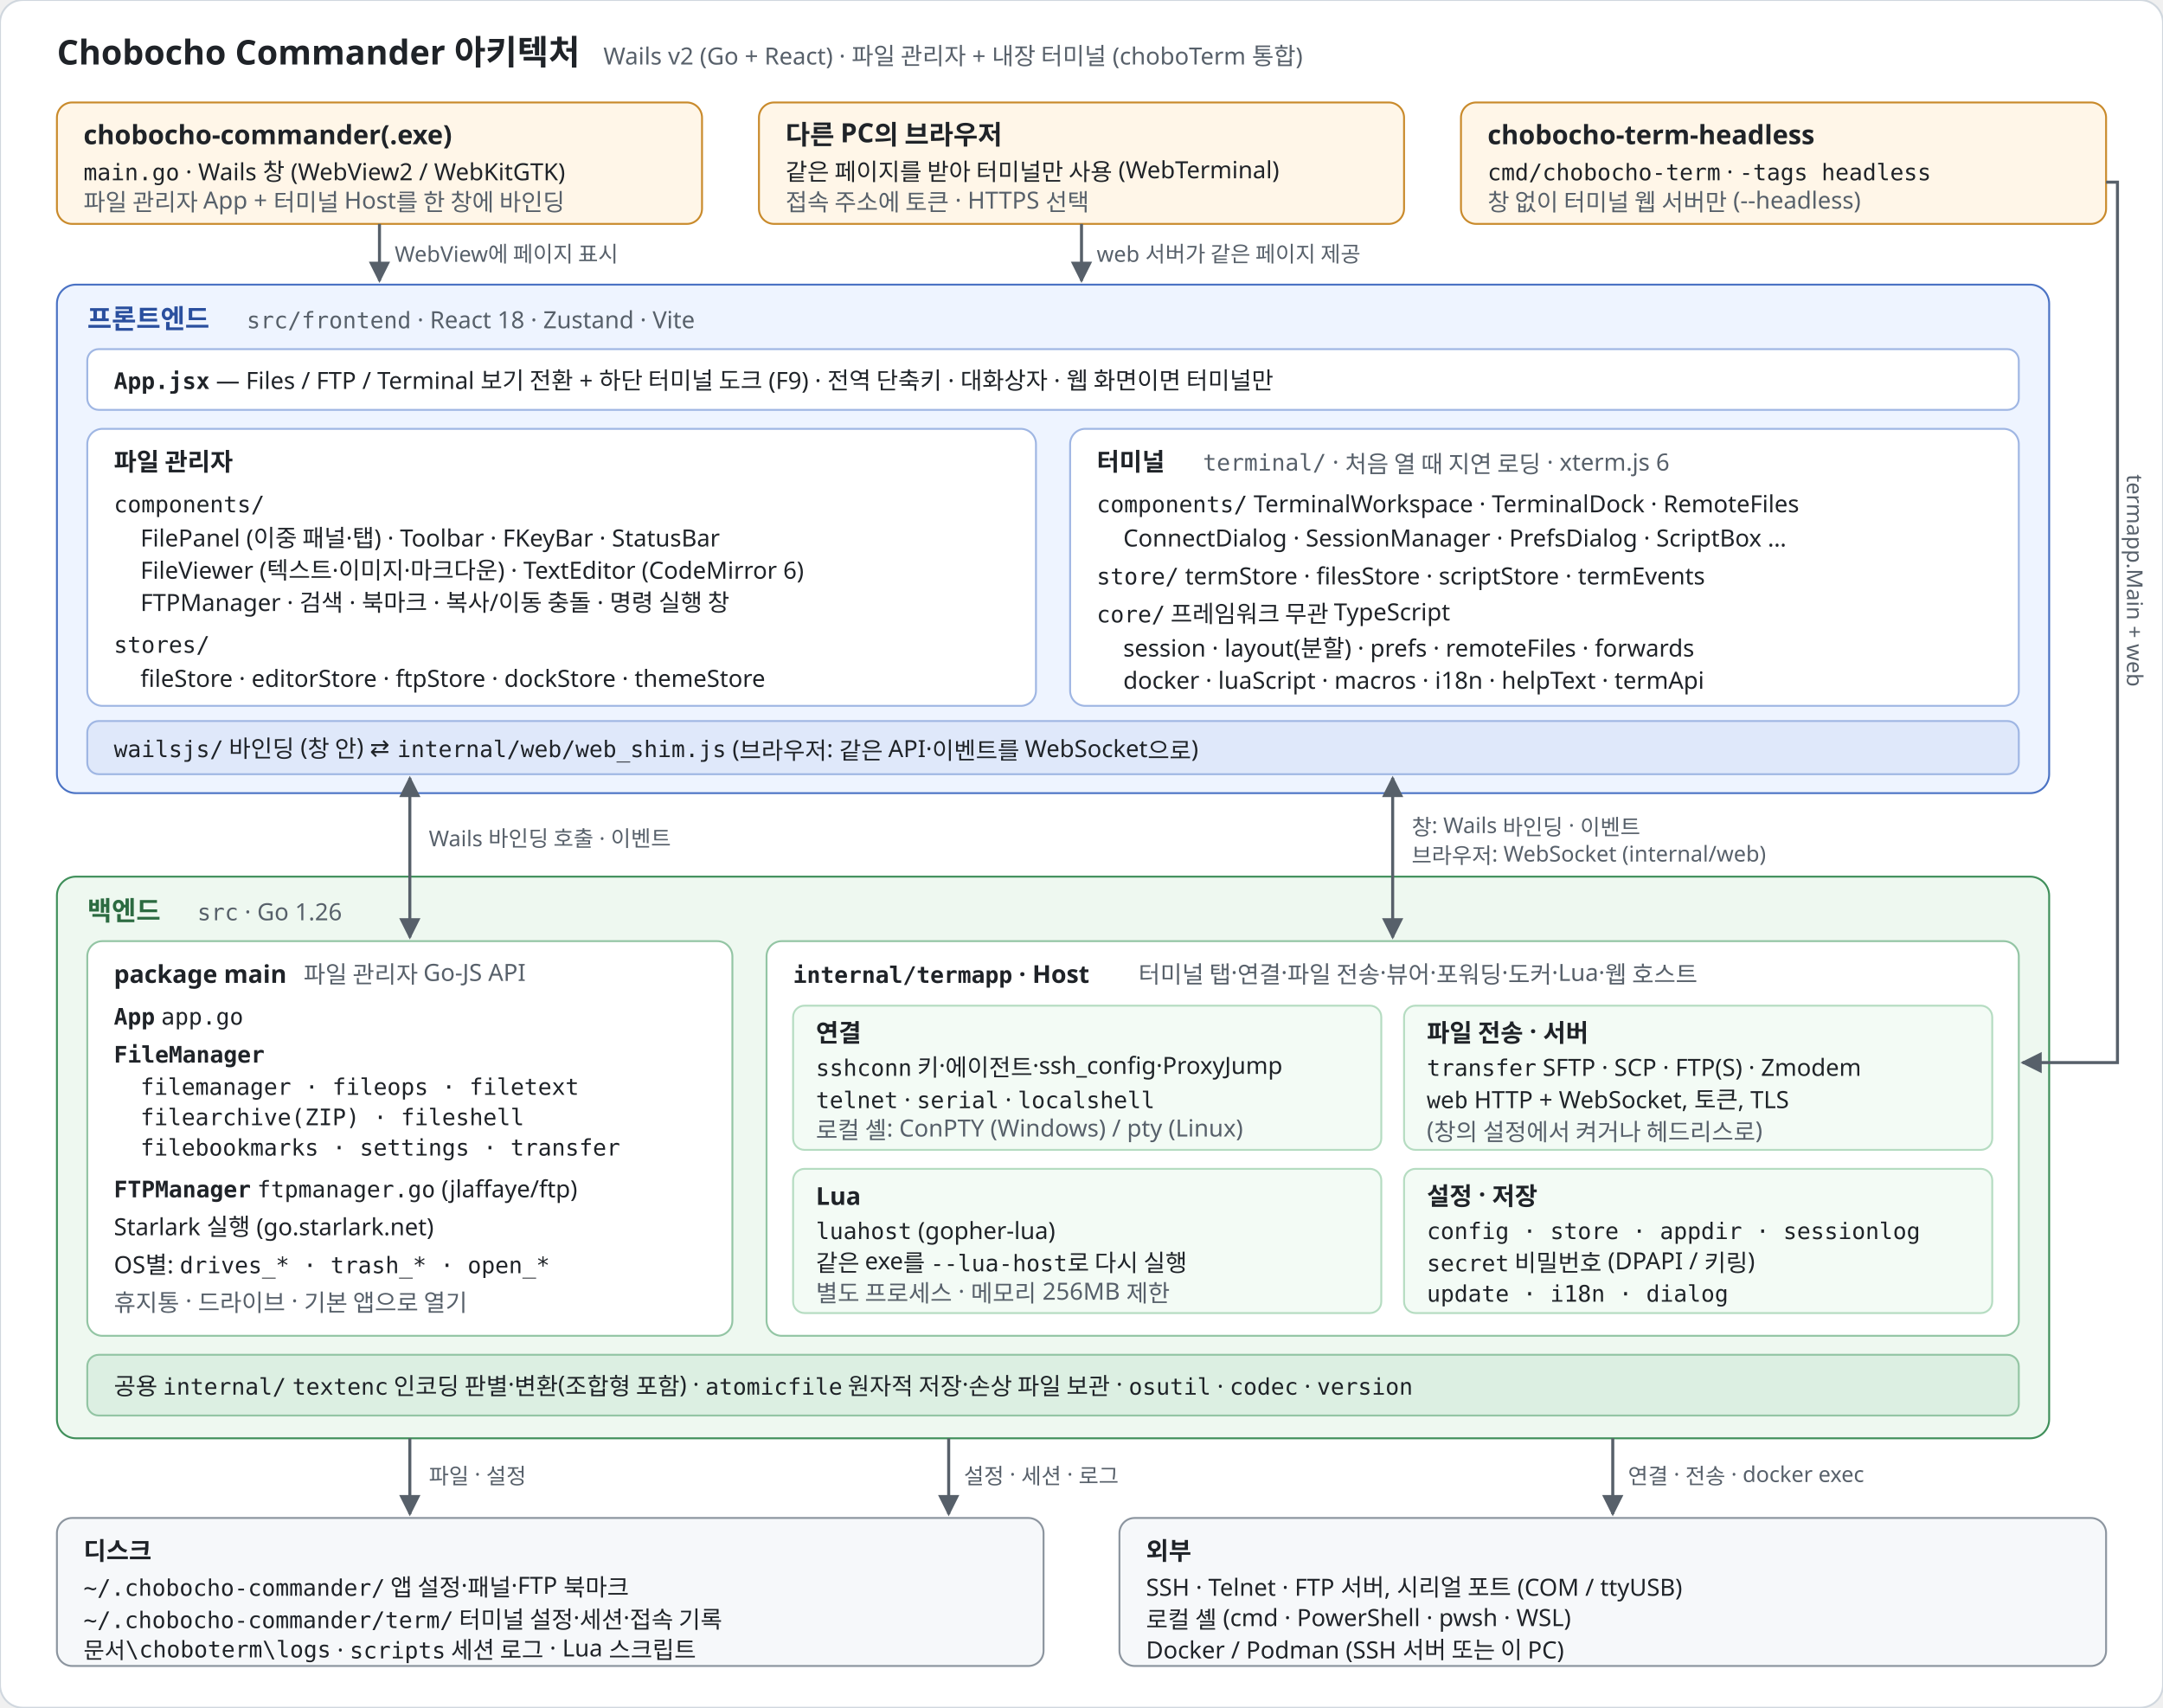
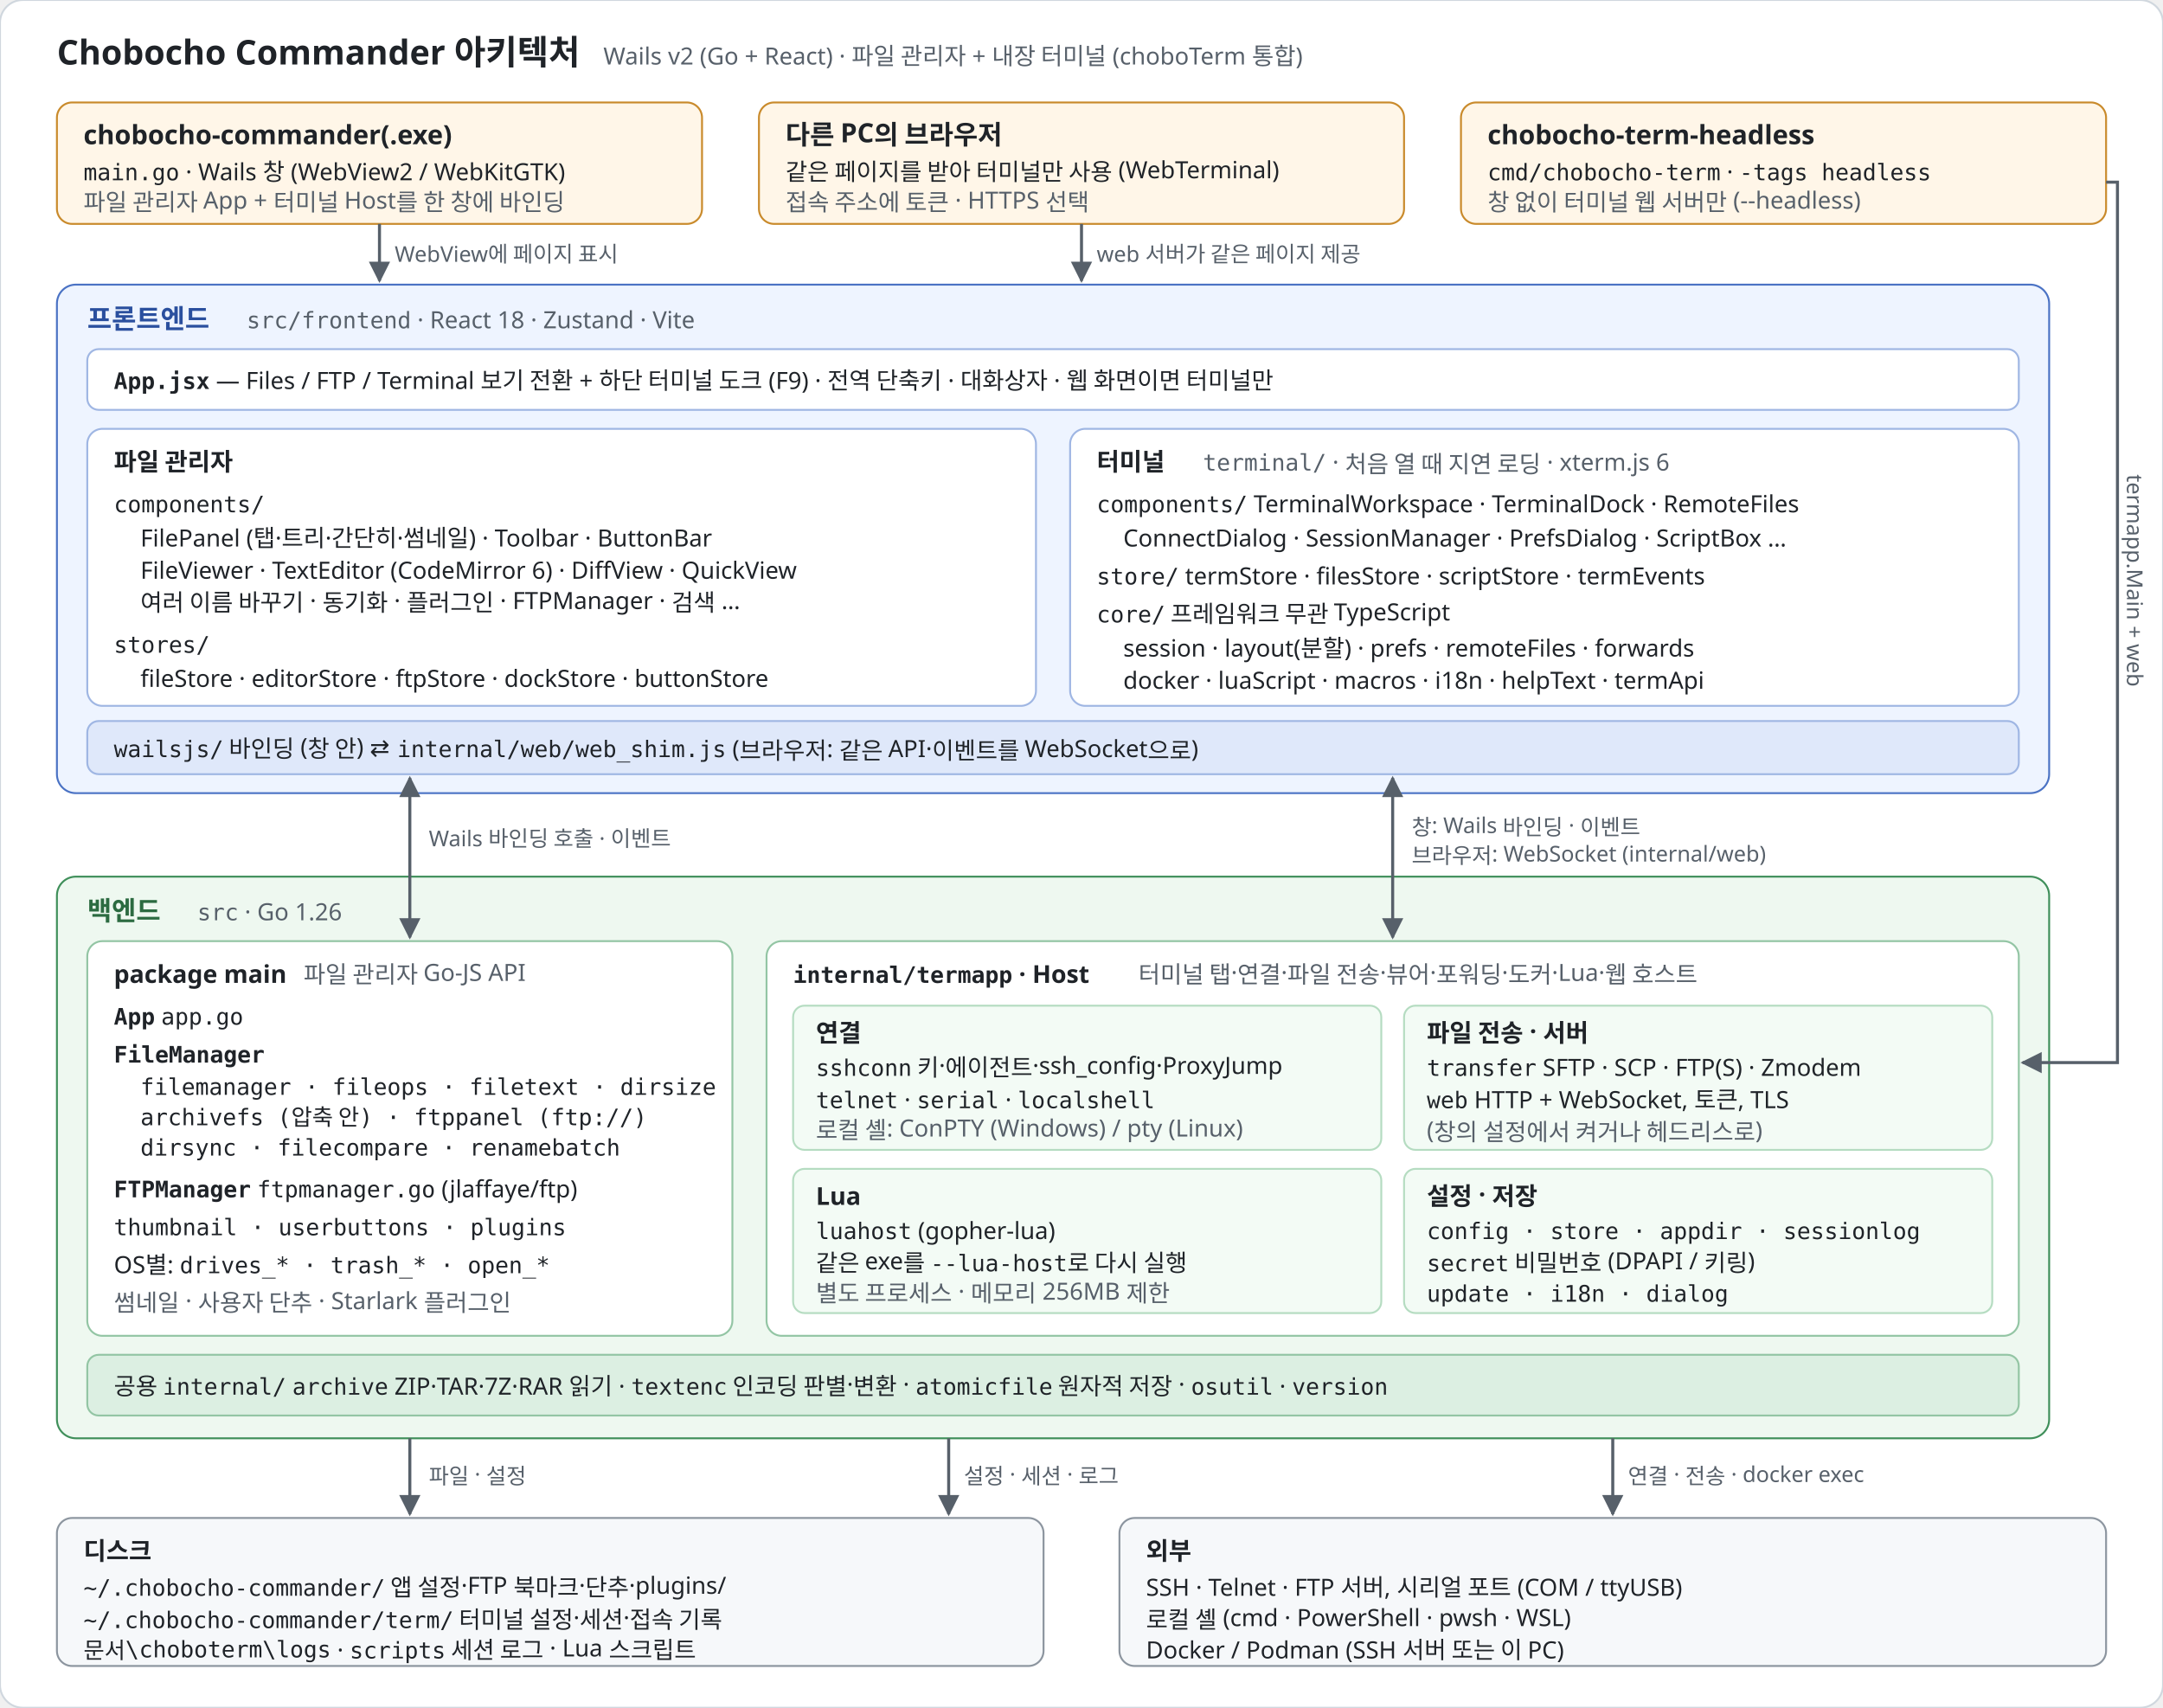
<svg xmlns="http://www.w3.org/2000/svg" width="1140" height="900" viewBox="0 0 1140 900" font-family="'Segoe UI', 'Malgun Gothic', 'Apple SD Gothic Neo', 'Noto Sans KR', sans-serif" font-size="12.5" fill="#1f2328">
  <defs>
    <marker id="arr" viewBox="0 0 10 10" refX="9" refY="5" markerWidth="7" markerHeight="7" orient="auto-start-reverse">
      <path d="M0,0 L10,5 L0,10 z" fill="#57606a" />
    </marker>
    <style>
      .t  { font-size: 14px; font-weight: 700; }
      .h  { font-size: 13px; font-weight: 700; }
      .m  { font-family: 'Cascadia Mono', Consolas, 'JetBrains Mono', monospace; font-size: 12px; }
      .d  { fill: #57606a; }
      .ln { stroke: #57606a; stroke-width: 1.6; fill: none; marker-end: url(#arr); }
      .lb { font-size: 11.5px; fill: #57606a; }
    </style>
  </defs>
  <rect x="0" y="0" width="1140" height="900" rx="12" fill="#ffffff" stroke="#d0d7de" />
  <text x="30" y="34" font-size="18" font-weight="700">Chobocho Commander 아키텍처</text>
  <text x="318" y="34" class="d">Wails v2 (Go + React) · 파일 관리자 + 내장 터미널 (choboTerm 통합)</text>
  <g>
    <rect x="30" y="54" width="340" height="64" rx="8" fill="#fff6e8" stroke="#c98a2b" />
    <text x="44" y="76" class="t">chobocho-commander(.exe)</text>
    <text x="44" y="95">
      <tspan class="m">main.go</tspan> · Wails 창 (WebView2 / WebKitGTK)</text>
    <text x="44" y="111" class="d">파일 관리자 App + 터미널 Host를 한 창에 바인딩</text>
    <rect x="400" y="54" width="340" height="64" rx="8" fill="#fff6e8" stroke="#c98a2b" />
    <text x="414" y="76" class="t">다른 PC의 브라우저</text>
    <text x="414" y="95">같은 페이지를 받아 터미널만 사용 (WebTerminal)</text>
    <text x="414" y="111" class="d">접속 주소에 토큰 · HTTPS 선택</text>
    <rect x="770" y="54" width="340" height="64" rx="8" fill="#fff6e8" stroke="#c98a2b" />
    <text x="784" y="76" class="t">chobocho-term-headless</text>
    <text x="784" y="95">
      <tspan class="m">cmd/chobocho-term</tspan> · <tspan class="m">-tags headless</tspan>
    </text>
    <text x="784" y="111" class="d">창 없이 터미널 웹 서버만 (--headless)</text>
  </g>
  <rect x="30" y="150" width="1050" height="268" rx="10" fill="#eef4ff" stroke="#4a72c4" />
  <text x="46" y="173" class="t" fill="#2a4f9e">프론트엔드</text>
  <text x="130" y="173" class="d">
    <tspan class="m">src/frontend</tspan> · React 18 · Zustand · Vite</text>
  <rect x="46" y="184" width="1018" height="32" rx="6" fill="#ffffff" stroke="#9fb6e3" />
  <text x="60" y="205">
    <tspan class="m" font-weight="700">App.jsx</tspan>  —  Files / FTP / Terminal 보기 전환 + 하단 터미널 도크 (F9) · 전역 단축키 · 대화상자 · 웹 화면이면 터미널만</text>
  <rect x="46" y="226" width="500" height="146" rx="8" fill="#ffffff" stroke="#9fb6e3" />
  <text x="60" y="248" class="h">파일 관리자</text>
  <text x="60" y="270">
    <tspan class="m">components/</tspan>
  </text>
-   <text x="74" y="288">FilePanel (이중 패널·탭) · Toolbar · FKeyBar · StatusBar</text>
-   <text x="74" y="305">FileViewer (텍스트·이미지·마크다운) · TextEditor (CodeMirror 6)</text>
-   <text x="74" y="322">FTPManager · 검색 · 북마크 · 복사/이동 충돌 · 명령 실행 창</text>
+   <text x="74" y="288">FilePanel (탭·트리·간단히·썸네일) · Toolbar · ButtonBar</text>
+   <text x="74" y="305">FileViewer · TextEditor (CodeMirror 6) · DiffView · QuickView</text>
+   <text x="74" y="322">여러 이름 바꾸기 · 동기화 · 플러그인 · FTPManager · 검색 …</text>
  <text x="60" y="344">
    <tspan class="m">stores/</tspan>
  </text>
-   <text x="74" y="362">fileStore · editorStore · ftpStore · dockStore · themeStore</text>
+   <text x="74" y="362">fileStore · editorStore · ftpStore · dockStore · buttonStore</text>
  <rect x="564" y="226" width="500" height="146" rx="8" fill="#ffffff" stroke="#9fb6e3" />
  <text x="578" y="248" class="h">터미널</text>
  <text x="634" y="248" class="d">
    <tspan class="m">terminal/</tspan> · 처음 열 때 지연 로딩 · xterm.js 6</text>
  <text x="578" y="270">
    <tspan class="m">components/</tspan> TerminalWorkspace · TerminalDock · RemoteFiles</text>
  <text x="592" y="288">ConnectDialog · SessionManager · PrefsDialog · ScriptBox …</text>
  <text x="578" y="308">
    <tspan class="m">store/</tspan> termStore · filesStore · scriptStore · termEvents</text>
  <text x="578" y="328">
    <tspan class="m">core/</tspan> 프레임워크 무관 TypeScript</text>
  <text x="592" y="346">session · layout(분할) · prefs · remoteFiles · forwards</text>
  <text x="592" y="363">docker · luaScript · macros · i18n · helpText · termApi</text>
  <rect x="46" y="380" width="1018" height="28" rx="6" fill="#dfe8fa" stroke="#9fb6e3" />
  <text x="60" y="399">
    <tspan class="m">wailsjs/</tspan> 바인딩 (창 안)   ⇄   <tspan class="m">internal/web/web_shim.js</tspan> (브라우저: 같은 API·이벤트를 WebSocket으로)</text>
  <rect x="30" y="462" width="1050" height="296" rx="10" fill="#eef8f0" stroke="#3f8f5a" />
  <text x="46" y="485" class="t" fill="#2c6b41">백엔드</text>
  <text x="104" y="485" class="d">
    <tspan class="m">src</tspan> · Go 1.26</text>
  <rect x="46" y="496" width="340" height="208" rx="8" fill="#ffffff" stroke="#93c5a4" />
  <text x="60" y="518" class="h">package main</text>
  <text x="160" y="518" class="d">파일 관리자 Go-JS API</text>
  <text x="60" y="540">
    <tspan class="m" font-weight="700">App</tspan>
    <tspan class="m">app.go</tspan>
  </text>
  <text x="60" y="560">
    <tspan class="m" font-weight="700">FileManager</tspan>
  </text>
-   <text x="74" y="577" class="m">filemanager · fileops · filetext</text>
-   <text x="74" y="593" class="m">filearchive(ZIP) · fileshell</text>
-   <text x="74" y="609" class="m">filebookmarks · settings · transfer</text>
+   <text x="74" y="577" class="m">filemanager · fileops · filetext · dirsize</text>
+   <text x="74" y="593" class="m">archivefs (압축 안) · ftppanel (ftp://)</text>
+   <text x="74" y="609" class="m">dirsync · filecompare · renamebatch</text>
  <text x="60" y="631">
    <tspan class="m" font-weight="700">FTPManager</tspan>
    <tspan class="m">ftpmanager.go</tspan> (jlaffaye/ftp)</text>
-   <text x="60" y="651">Starlark 실행 (go.starlark.net)</text>
+   <text x="60" y="651">
+     <tspan class="m">thumbnail · userbuttons · plugins</tspan>
+   </text>
  <text x="60" y="671">OS별: <tspan class="m">drives_* · trash_* · open_*</tspan>
  </text>
-   <text x="60" y="691" class="d">휴지통 · 드라이브 · 기본 앱으로 열기</text>
+   <text x="60" y="691" class="d">썸네일 · 사용자 단추 · Starlark 플러그인</text>
  <rect x="404" y="496" width="660" height="208" rx="8" fill="#ffffff" stroke="#93c5a4" />
  <text x="418" y="518" class="h">
    <tspan class="m">internal/termapp</tspan> · Host</text>
  <text x="600" y="518" class="d">터미널 탭·연결·파일 전송·뷰어·포워딩·도커·Lua·웹 호스트</text>
  <rect x="418" y="530" width="310" height="76" rx="6" fill="#f3fbf5" stroke="#b5dcc1" />
  <text x="430" y="549" class="h">연결</text>
  <text x="430" y="567">
    <tspan class="m">sshconn</tspan> 키·에이전트·ssh_config·ProxyJump</text>
  <text x="430" y="584">
    <tspan class="m">telnet</tspan> · <tspan class="m">serial</tspan> · <tspan class="m">localshell</tspan>
  </text>
  <text x="430" y="600" class="d">로컬 셸: ConPTY (Windows) / pty (Linux)</text>
  <rect x="740" y="530" width="310" height="76" rx="6" fill="#f3fbf5" stroke="#b5dcc1" />
  <text x="752" y="549" class="h">파일 전송 · 서버</text>
  <text x="752" y="567">
    <tspan class="m">transfer</tspan> SFTP · SCP · FTP(S) · Zmodem</text>
  <text x="752" y="584">
    <tspan class="m">web</tspan> HTTP + WebSocket, 토큰, TLS</text>
  <text x="752" y="600" class="d">(창의 설정에서 켜거나 헤드리스로)</text>
  <rect x="418" y="616" width="310" height="76" rx="6" fill="#f3fbf5" stroke="#b5dcc1" />
  <text x="430" y="635" class="h">Lua</text>
  <text x="430" y="653">
    <tspan class="m">luahost</tspan> (gopher-lua)</text>
  <text x="430" y="670">같은 exe를 <tspan class="m">--lua-host</tspan>로 다시 실행</text>
  <text x="430" y="686" class="d">별도 프로세스 · 메모리 256MB 제한</text>
  <rect x="740" y="616" width="310" height="76" rx="6" fill="#f3fbf5" stroke="#b5dcc1" />
  <text x="752" y="635" class="h">설정 · 저장</text>
  <text x="752" y="653" class="m">config · store · appdir · sessionlog</text>
  <text x="752" y="670">
    <tspan class="m">secret</tspan> 비밀번호 (DPAPI / 키링)</text>
  <text x="752" y="686" class="m">update · i18n · dialog</text>
  <rect x="46" y="714" width="1018" height="32" rx="6" fill="#dcefe2" stroke="#93c5a4" />
  <text x="60" y="735">공용  <tspan class="m">internal/</tspan>
-     <tspan class="m">textenc</tspan> 인코딩 판별·변환(조합형 포함) · <tspan class="m">atomicfile</tspan> 원자적 저장·손상 파일 보관 · <tspan class="m">osutil</tspan> · <tspan class="m">codec</tspan> · <tspan class="m">version</tspan>
+     <tspan class="m">archive</tspan> ZIP·TAR·7Z·RAR 읽기 · <tspan class="m">textenc</tspan> 인코딩 판별·변환 · <tspan class="m">atomicfile</tspan> 원자적 저장 · <tspan class="m">osutil</tspan> · <tspan class="m">version</tspan>
  </text>
  <rect x="30" y="800" width="520" height="78" rx="8" fill="#f6f8fa" stroke="#8c959f" />
  <text x="44" y="822" class="h">디스크</text>
  <text x="44" y="841">
-     <tspan class="m">~/.chobocho-commander/</tspan> 앱 설정·패널·FTP 북마크</text>
+     <tspan class="m">~/.chobocho-commander/</tspan> 앱 설정·FTP 북마크·단추·plugins/</text>
  <text x="44" y="858">
    <tspan class="m">~/.chobocho-commander/term/</tspan> 터미널 설정·세션·접속 기록</text>
  <text x="44" y="874">
    <tspan class="m">문서\choboterm\logs</tspan> · <tspan class="m">scripts</tspan> 세션 로그 · Lua 스크립트</text>
  <rect x="590" y="800" width="520" height="78" rx="8" fill="#f6f8fa" stroke="#8c959f" />
  <text x="604" y="822" class="h">외부</text>
  <text x="604" y="841">SSH · Telnet · FTP 서버, 시리얼 포트 (COM / ttyUSB)</text>
  <text x="604" y="858">로컬 셸 (cmd · PowerShell · pwsh · WSL)</text>
  <text x="604" y="874">Docker / Podman (SSH 서버 또는 이 PC)</text>
  <path class="ln" d="M200,118 L200,148" />
  <text x="208" y="138" class="lb">WebView에 페이지 표시</text>
  <path class="ln" d="M570,118 L570,148" />
  <text x="578" y="138" class="lb">web 서버가 같은 페이지 제공</text>
  <path class="ln" d="M1110,96 L1116,96 L1116,560 L1066,560" />
  <text x="1121" y="250" class="lb" transform="rotate(90 1121 250)">termapp.Main + web</text>
  <path class="ln" d="M216,410 L216,494" marker-start="url(#arr)" />
  <text x="226" y="446" class="lb">Wails 바인딩 호출 · 이벤트</text>
  <path class="ln" d="M734,410 L734,494" marker-start="url(#arr)" />
  <text x="744" y="440" class="lb">창: Wails 바인딩 · 이벤트</text>
  <text x="744" y="455" class="lb">브라우저: WebSocket (internal/web)</text>
  <path class="ln" d="M216,758 L216,798" />
  <text x="226" y="782" class="lb">파일 · 설정</text>
  <path class="ln" d="M500,758 L500,798" />
  <text x="508" y="782" class="lb">설정 · 세션 · 로그</text>
  <path class="ln" d="M850,758 L850,798" />
  <text x="858" y="782" class="lb">연결 · 전송 · docker exec</text>
</svg>
